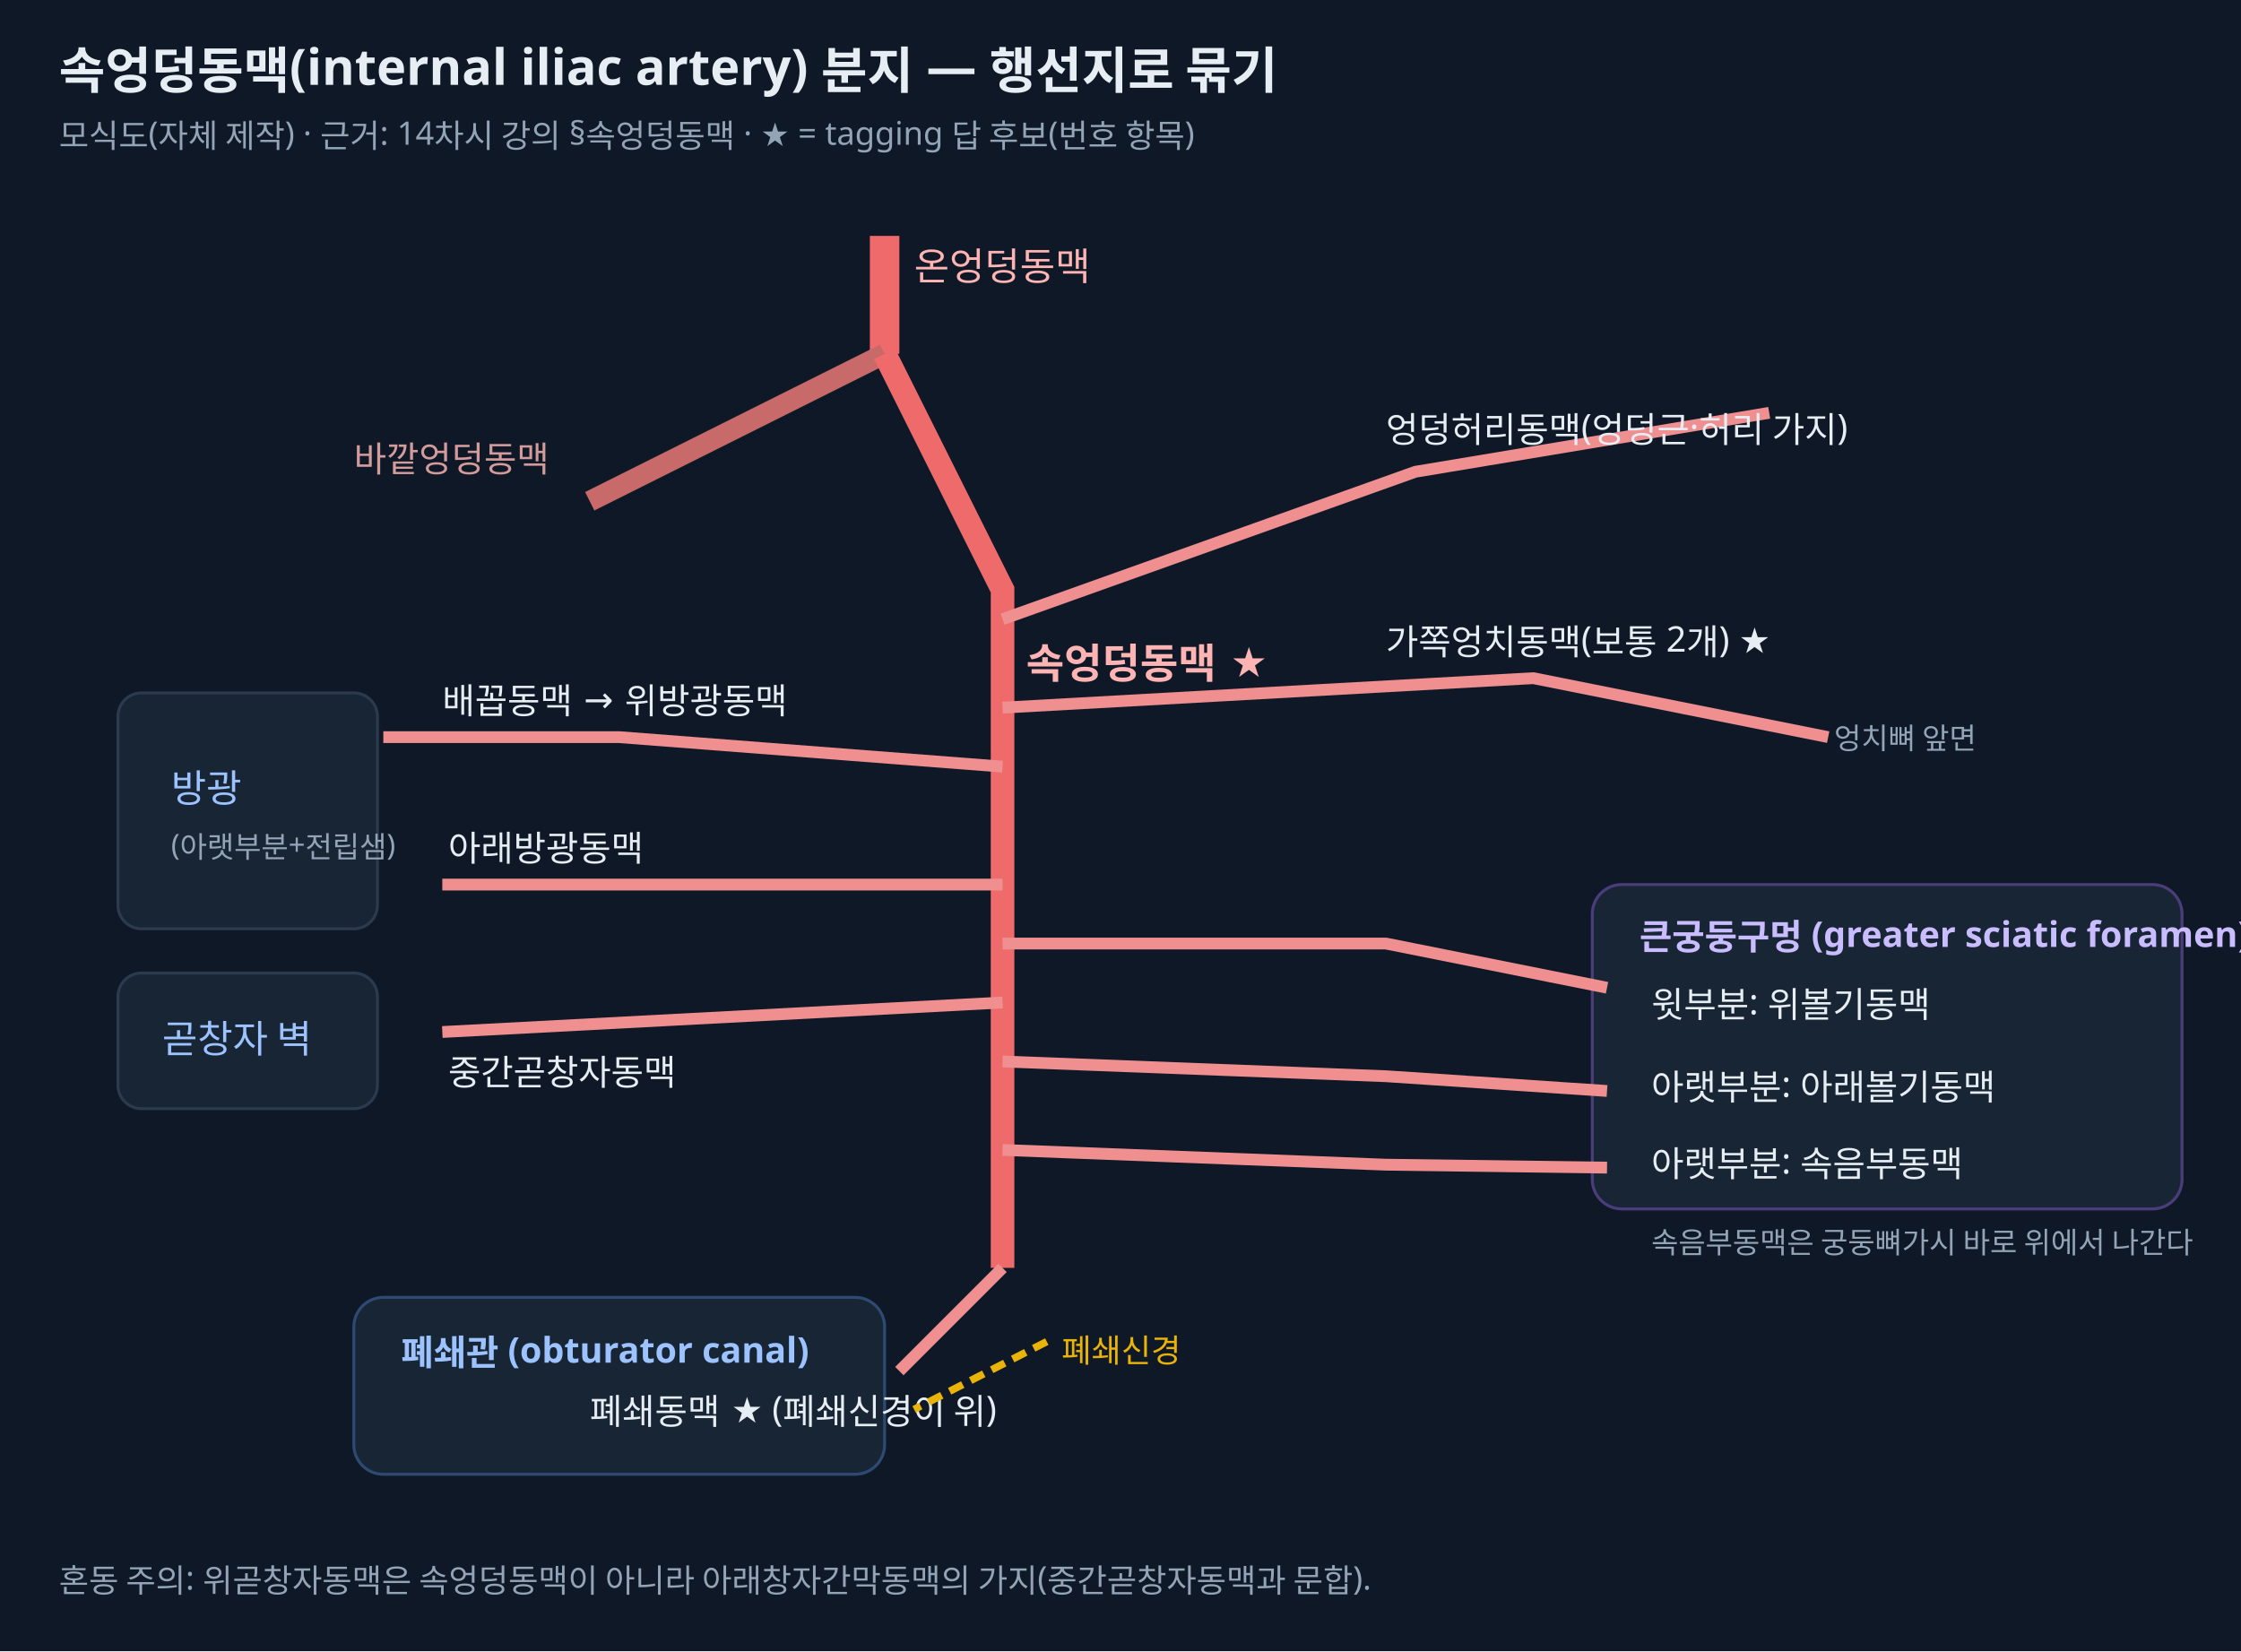
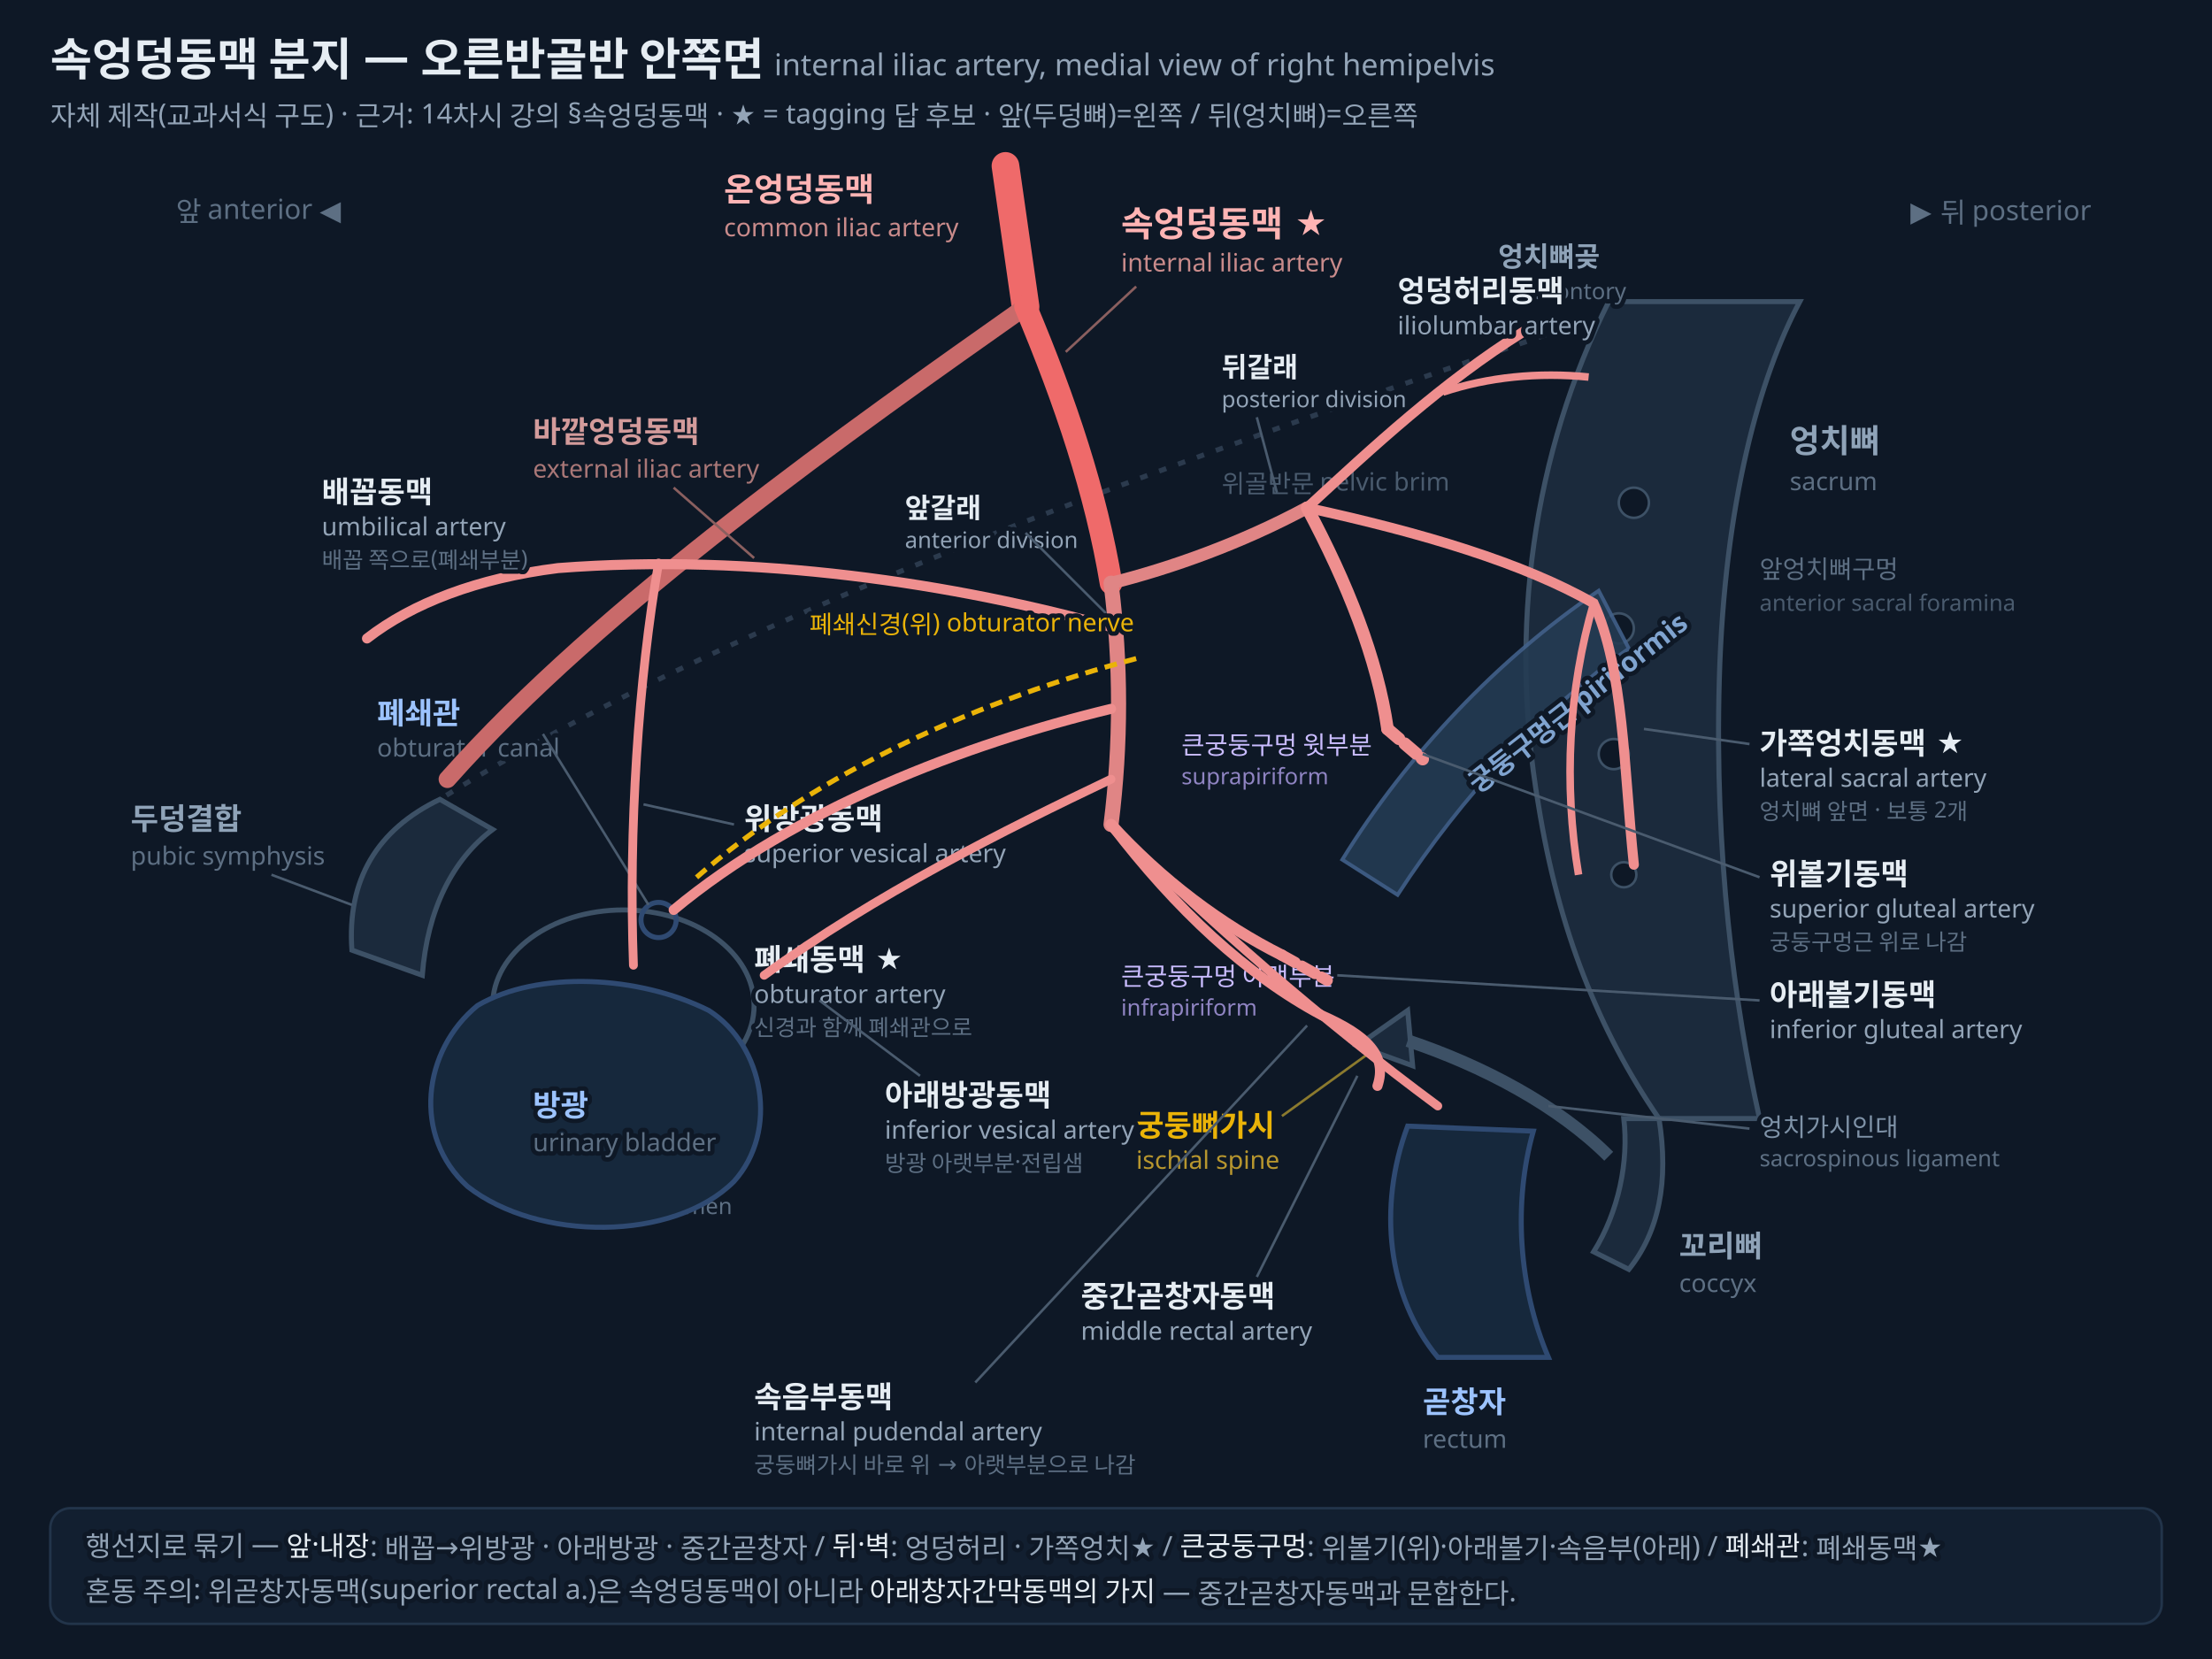
- <svg xmlns="http://www.w3.org/2000/svg" viewBox="0 0 760 560" font-family="'Apple SD Gothic Neo','Noto Sans KR',sans-serif" role="img" aria-label="속엉덩동맥 분지 도해(모식도) — 클로드 자체 제작, 강의 14차시 근거">
-   <rect width="760" height="560" fill="#0e1826" />
-   <text x="20" y="30" fill="#e6edf3" font-size="17" font-weight="700">속엉덩동맥(internal iliac artery) 분지 — 행선지로 묶기</text>
-   <text x="20" y="50" fill="#93a4b7" font-size="11">모식도(자체 제작) · 근거: 14차시 강의 §속엉덩동맥 · ★ = tagging 답 후보(번호 항목)</text>
-   <path d="M 300 80 L 300 120" stroke="#ef6a6a" stroke-width="10" fill="none" />
-   <text x="310" y="95" fill="#ffb4b4" font-size="13">온엉덩동맥</text>
-   <path d="M 300 120 L 200 170" stroke="#c96a6a" stroke-width="7" fill="none" />
-   <text x="120" y="160" fill="#d39b9b" font-size="12">바깥엉덩동맥</text>
-   <path d="M 300 120 L 340 200 L 340 430" stroke="#ef6a6a" stroke-width="8" fill="none" />
-   <text x="348" y="230" fill="#ffb4b4" font-size="14" font-weight="700">속엉덩동맥 ★</text>
-   <path d="M 340 260 L 210 250 L 130 250" stroke="#ef8f8f" stroke-width="4" fill="none" />
-   <text x="150" y="242" fill="#e6edf3" font-size="12">배꼽동맥 → 위방광동맥</text>
-   <path d="M 340 300 L 150 300" stroke="#ef8f8f" stroke-width="4" fill="none" />
-   <text x="152" y="292" fill="#e6edf3" font-size="12">아래방광동맥</text>
-   <path d="M 340 340 L 150 350" stroke="#ef8f8f" stroke-width="4" fill="none" />
-   <text x="152" y="368" fill="#e6edf3" font-size="12">중간곧창자동맥</text>
-   <rect x="40" y="235" width="88" height="80" rx="8" fill="#182534" stroke="#2b3a4d" />
-   <text x="58" y="272" fill="#9cc3ff" font-size="13">방광</text>
-   <text x="58" y="290" fill="#93a4b7" font-size="10">(아랫부분+전립샘)</text>
-   <rect x="40" y="330" width="88" height="46" rx="8" fill="#182534" stroke="#2b3a4d" />
-   <text x="55" y="357" fill="#9cc3ff" font-size="13">곧창자 벽</text>
-   <path d="M 340 210 L 480 160 L 600 140" stroke="#ef8f8f" stroke-width="4" fill="none" />
-   <text x="470" y="150" fill="#e6edf3" font-size="12">엉덩허리동맥(엉덩근·허리 가지)</text>
-   <path d="M 340 240 L 520 230 L 620 250" stroke="#ef8f8f" stroke-width="4" fill="none" />
-   <text x="470" y="222" fill="#e6edf3" font-size="12">가쪽엉치동맥(보통 2개) ★</text>
-   <text x="622" y="254" fill="#93a4b7" font-size="10">엉치뼈 앞면</text>
-   <rect x="540" y="300" width="200" height="110" rx="10" fill="#182534" stroke="#4a3d7a" />
-   <text x="556" y="322" fill="#c9bcff" font-size="12" font-weight="700">큰궁둥구멍 (greater sciatic foramen)</text>
-   <path d="M 340 320 L 470 320 L 545 335" stroke="#ef8f8f" stroke-width="4" fill="none" />
-   <text x="560" y="345" fill="#e6edf3" font-size="12">윗부분: 위볼기동맥</text>
-   <path d="M 340 360 L 470 365 L 545 370" stroke="#ef8f8f" stroke-width="4" fill="none" />
-   <text x="560" y="373" fill="#e6edf3" font-size="12">아랫부분: 아래볼기동맥</text>
-   <path d="M 340 390 L 470 395 L 545 396" stroke="#ef8f8f" stroke-width="4" fill="none" />
-   <text x="560" y="399" fill="#e6edf3" font-size="12">아랫부분: 속음부동맥</text>
-   <text x="560" y="425" fill="#93a4b7" font-size="10">속음부동맥은 궁둥뼈가시 바로 위에서 나간다</text>
-   <rect x="120" y="440" width="180" height="60" rx="10" fill="#182534" stroke="#2f4a72" />
-   <text x="136" y="463" fill="#9cc3ff" font-size="12" font-weight="700">폐쇄관 (obturator canal)</text>
-   <path d="M 340 430 L 305 465" stroke="#ef8f8f" stroke-width="4" fill="none" />
-   <text x="200" y="483" fill="#e6edf3" font-size="12">폐쇄동맥 ★ (폐쇄신경이 위)</text>
-   <path d="M 355 455 L 310 478" stroke="#eab308" stroke-width="2.5" stroke-dasharray="5 3" fill="none" />
-   <text x="360" y="462" fill="#eab308" font-size="11">폐쇄신경</text>
-   <text x="20" y="540" fill="#93a4b7" font-size="11">혼동 주의: 위곧창자동맥은 속엉덩동맥이 아니라 아래창자간막동맥의 가지(중간곧창자동맥과 문합).</text>
+ <svg xmlns="http://www.w3.org/2000/svg" viewBox="0 0 880 660" font-family="'Apple SD Gothic Neo','Noto Sans KR',sans-serif" role="img" aria-label="속엉덩동맥 분지 — 오른반골반 안쪽면(시상단면) 교과서식 자체 제작 도해, 강의 14차시 근거">
+   <style>text{paint-order:stroke;stroke:#0e1826;stroke-width:3.5px;stroke-linejoin:round}</style>
+   <rect width="880" height="660" fill="#0e1826" />
+   <text x="20" y="30" fill="#e6edf3" font-size="18" font-weight="700">속엉덩동맥 분지 — 오른반골반 안쪽면
+     <tspan fill="#93a4b7" font-size="12" font-weight="400">internal iliac artery, medial view of right hemipelvis</tspan>
+   </text>
+   <text x="20" y="50" fill="#93a4b7" font-size="11">자체 제작(교과서식 구도) · 근거: 14차시 강의 §속엉덩동맥 · ★ = tagging 답 후보 · 앞(두덩뼈)=왼쪽 / 뒤(엉치뼈)=오른쪽</text>
+   <text x="70" y="88" fill="#5d6f83" font-size="11">앞 anterior ◀</text>
+   <text x="760" y="88" fill="#5d6f83" font-size="11">▶ 뒤 posterior</text>
+   <path d="M 640 120 C 610 180 600 250 612 320 C 620 370 636 410 660 445 L 700 445 C 690 400 682 340 684 270 C 686 200 700 150 716 120 Z" fill="#1b2a3c" stroke="#3d5166" stroke-width="2" />
+   <circle cx="650" cy="200" r="6" fill="#0e1826" stroke="#3d5166" />
+   <circle cx="644" cy="250" r="6" fill="#0e1826" stroke="#3d5166" />
+   <circle cx="642" cy="300" r="6" fill="#0e1826" stroke="#3d5166" />
+   <circle cx="646" cy="348" r="5" fill="#0e1826" stroke="#3d5166" />
+   <text x="712" y="180" fill="#8fa3b8" font-size="13" font-weight="700">엉치뼈</text>
+   <text x="712" y="195" fill="#5d6f83" font-size="10">sacrum</text>
+   <text x="700" y="230" fill="#5d6f83" font-size="10">앞엉치뼈구멍</text>
+   <text x="700" y="243" fill="#4a5b6e" font-size="9">anterior sacral foramina</text>
+   <path d="M 660 445 C 664 470 660 490 648 505 L 634 498 C 644 482 648 462 646 445 Z" fill="#1b2a3c" stroke="#3d5166" stroke-width="2" />
+   <text x="668" y="500" fill="#8fa3b8" font-size="12" font-weight="700">꼬리뼈</text>
+   <text x="668" y="514" fill="#5d6f83" font-size="10">coccyx</text>
+   <text x="596" y="106" fill="#8fa3b8" font-size="11" font-weight="700">엉치뼈곶</text>
+   <text x="596" y="119" fill="#5d6f83" font-size="9">promontory</text>
+   <path d="M 630 128 C 480 180 300 240 175 318" fill="none" stroke="#2b3a4d" stroke-width="2" stroke-dasharray="3 5" />
+   <text x="486" y="196" fill="#4a5b6e" font-size="10">위골반문 pelvic brim</text>
+   <path d="M 175 318 C 150 330 138 350 140 378 L 168 388 C 170 362 180 342 196 330 Z" fill="#1b2a3c" stroke="#3d5166" stroke-width="2" />
+   <text x="52" y="330" fill="#8fa3b8" font-size="12" font-weight="700">두덩결합</text>
+   <text x="52" y="344" fill="#5d6f83" font-size="10">pubic symphysis</text>
+   <path d="M 108 348 L 140 360" stroke="#4a5b6e" stroke-width="1" />
+   <ellipse cx="248" cy="400" rx="52" ry="38" fill="#0e1826" stroke="#3d5166" stroke-width="2" />
+   <text x="212" y="470" fill="#8fa3b8" font-size="11" font-weight="700">폐쇄구멍</text>
+   <text x="212" y="483" fill="#5d6f83" font-size="9">obturator foramen</text>
+   <circle cx="262" cy="366" r="7" fill="none" stroke="#2f4a72" stroke-width="2" />
+   <text x="150" y="288" fill="#9cc3ff" font-size="12" font-weight="700">폐쇄관</text>
+   <text x="150" y="301" fill="#5d6f83" font-size="10">obturator canal</text>
+   <path d="M 216 292 L 258 360" stroke="#4a5b6e" stroke-width="1" />
+   <path d="M 560 402 L 540 416 L 562 424 Z" fill="#1b2a3c" stroke="#3d5166" stroke-width="2" />
+   <text x="452" y="452" fill="#eab308" font-size="12" font-weight="700">궁둥뼈가시</text>
+   <text x="452" y="465" fill="#b7962e" font-size="10">ischial spine</text>
+   <path d="M 510 444 L 546 418" stroke="#8b7a2e" stroke-width="1" />
+   <path d="M 560 414 C 590 424 620 440 640 460" fill="none" stroke="#3d5166" stroke-width="5" />
+   <text x="700" y="452" fill="#7f93a8" font-size="10">엉치가시인대</text>
+   <text x="700" y="464" fill="#5d6f83" font-size="9">sacrospinous ligament</text>
+   <path d="M 696 449 L 616 440" stroke="#4a5b6e" stroke-width="1" />
+   <path d="M 636 235 C 596 262 560 300 534 342 L 556 356 C 582 316 614 282 648 258 Z" fill="#243b52" stroke="#41608a" stroke-width="1.5" opacity="0.9" />
+   <text x="588" y="316" fill="#7fa3cf" font-size="11" font-weight="700" transform="rotate(-38 588 316)">궁둥구멍근 piriformis</text>
+   <text x="470" y="300" fill="#c9bcff" font-size="10">큰궁둥구멍 윗부분</text>
+   <text x="470" y="312" fill="#8f84c2" font-size="9">suprapiriform</text>
+   <text x="446" y="392" fill="#c9bcff" font-size="10">큰궁둥구멍 아랫부분</text>
+   <text x="446" y="404" fill="#8f84c2" font-size="9">infrapiriform</text>
+   <path d="M 190 400 C 168 418 164 452 186 472 C 214 494 268 494 292 470 C 310 450 304 416 282 402 C 254 388 214 386 190 400 Z" fill="#16283c" stroke="#2f4a72" stroke-width="2" />
+   <text x="212" y="444" fill="#9cc3ff" font-size="12" font-weight="700">방광</text>
+   <text x="212" y="458" fill="#5d6f83" font-size="10">urinary bladder</text>
+   <path d="M 560 448 C 548 480 552 516 572 540 L 616 540 C 604 512 602 478 610 450 Z" fill="#16283c" stroke="#2f4a72" stroke-width="2" />
+   <text x="566" y="562" fill="#9cc3ff" font-size="12" font-weight="700">곧창자</text>
+   <text x="566" y="576" fill="#5d6f83" font-size="10">rectum</text>
+   <path d="M 400 66 L 408 122" stroke="#ef6a6a" stroke-width="11" fill="none" stroke-linecap="round" />
+   <text x="288" y="80" fill="#ffb4b4" font-size="13" font-weight="700">온엉덩동맥</text>
+   <text x="288" y="94" fill="#c98b8b" font-size="10">common iliac artery</text>
+   <path d="M 408 122 C 340 170 240 240 178 310" stroke="#c96a6a" stroke-width="7" fill="none" stroke-linecap="round" />
+   <text x="212" y="176" fill="#d39b9b" font-size="12" font-weight="700">바깥엉덩동맥</text>
+   <text x="212" y="190" fill="#a97777" font-size="10">external iliac artery</text>
+   <path d="M 268 194 L 300 222" stroke="#8a5f5f" stroke-width="1" />
+   <path d="M 408 122 C 424 160 436 196 442 232" stroke="#ef6a6a" stroke-width="9" fill="none" stroke-linecap="round" />
+   <text x="446" y="94" fill="#ffb4b4" font-size="14" font-weight="700">속엉덩동맥 ★</text>
+   <text x="446" y="108" fill="#c98b8b" font-size="10">internal iliac artery</text>
+   <path d="M 452 114 L 424 140" stroke="#8a5f5f" stroke-width="1" />
+   <path d="M 442 232 C 466 226 494 216 520 202" stroke="#e08585" stroke-width="5" fill="none" stroke-linecap="round" />
+   <text x="486" y="150" fill="#e6edf3" font-size="11" font-weight="700">뒤갈래</text>
+   <text x="486" y="162" fill="#93a4b7" font-size="9">posterior division</text>
+   <path d="M 500 166 L 508 196" stroke="#4a5b6e" stroke-width="1" />
+   <path d="M 520 202 C 546 178 574 152 606 132" stroke="#ef8f8f" stroke-width="4" fill="none" stroke-linecap="round" />
+   <path d="M 574 156 C 592 150 612 148 632 150" stroke="#ef8f8f" stroke-width="3" fill="none" />
+   <text x="556" y="120" fill="#e6edf3" font-size="12" font-weight="700">엉덩허리동맥</text>
+   <text x="556" y="133" fill="#93a4b7" font-size="10">iliolumbar artery</text>
+   <path d="M 520 202 C 566 212 606 224 634 240 C 646 266 646 306 650 344" stroke="#ef8f8f" stroke-width="4" fill="none" stroke-linecap="round" />
+   <path d="M 634 240 C 624 274 622 312 628 348" stroke="#ef8f8f" stroke-width="3" fill="none" />
+   <text x="700" y="300" fill="#e6edf3" font-size="12" font-weight="700">가쪽엉치동맥 ★</text>
+   <text x="700" y="313" fill="#93a4b7" font-size="10">lateral sacral artery</text>
+   <text x="700" y="326" fill="#5d6f83" font-size="9">엉치뼈 앞면 · 보통 2개</text>
+   <path d="M 696 296 L 654 290" stroke="#4a5b6e" stroke-width="1" />
+   <path d="M 520 202 C 536 232 548 262 552 290" stroke="#ef8f8f" stroke-width="5" fill="none" stroke-linecap="round" />
+   <path d="M 552 290 L 566 302" stroke="#ef8f8f" stroke-width="5" fill="none" stroke-linecap="round" stroke-dasharray="6 3" />
+   <text x="704" y="352" fill="#e6edf3" font-size="12" font-weight="700">위볼기동맥</text>
+   <text x="704" y="365" fill="#93a4b7" font-size="10">superior gluteal artery</text>
+   <text x="704" y="378" fill="#5d6f83" font-size="9">궁둥구멍근 위로 나감</text>
+   <path d="M 700 349 L 566 300" stroke="#4a5b6e" stroke-width="1" />
+   <path d="M 442 232 C 446 264 446 296 442 328" stroke="#e08585" stroke-width="6" fill="none" stroke-linecap="round" />
+   <text x="360" y="206" fill="#e6edf3" font-size="11" font-weight="700">앞갈래</text>
+   <text x="360" y="218" fill="#93a4b7" font-size="9">anterior division</text>
+   <path d="M 408 212 L 440 244" stroke="#4a5b6e" stroke-width="1" />
+   <path d="M 444 250 C 380 232 300 220 222 226 C 190 230 164 240 146 254" stroke="#ef8f8f" stroke-width="4" fill="none" stroke-linecap="round" />
+   <path d="M 262 224 C 254 270 250 330 252 384" stroke="#ef8f8f" stroke-width="3.5" fill="none" stroke-linecap="round" />
+   <text x="128" y="200" fill="#e6edf3" font-size="12" font-weight="700">배꼽동맥</text>
+   <text x="128" y="213" fill="#93a4b7" font-size="10">umbilical artery</text>
+   <text x="128" y="226" fill="#5d6f83" font-size="9">배꼽 쪽으로(폐쇄부분)</text>
+   <text x="296" y="330" fill="#e6edf3" font-size="12" font-weight="700">위방광동맥</text>
+   <text x="296" y="343" fill="#93a4b7" font-size="10">superior vesical artery</text>
+   <path d="M 292 328 L 256 320" stroke="#4a5b6e" stroke-width="1" />
+   <path d="M 442 282 C 384 296 316 322 268 362" stroke="#ef8f8f" stroke-width="4" fill="none" stroke-linecap="round" />
+   <path d="M 452 262 C 392 278 326 306 276 350" stroke="#eab308" stroke-width="2" stroke-dasharray="5 3" fill="none" />
+   <text x="322" y="252" fill="#eab308" font-size="10">폐쇄신경(위) obturator nerve</text>
+   <text x="300" y="386" fill="#e6edf3" font-size="12" font-weight="700">폐쇄동맥 ★</text>
+   <text x="300" y="399" fill="#93a4b7" font-size="10">obturator artery</text>
+   <text x="300" y="412" fill="#5d6f83" font-size="9">신경과 함께 폐쇄관으로</text>
+   <path d="M 442 310 C 400 330 348 356 304 388" stroke="#ef8f8f" stroke-width="3.5" fill="none" stroke-linecap="round" />
+   <text x="352" y="440" fill="#e6edf3" font-size="12" font-weight="700">아래방광동맥</text>
+   <text x="352" y="453" fill="#93a4b7" font-size="10">inferior vesical artery</text>
+   <text x="352" y="466" fill="#5d6f83" font-size="9">방광 아랫부분·전립샘</text>
+   <path d="M 366 428 L 326 398" stroke="#4a5b6e" stroke-width="1" />
+   <path d="M 442 328 C 480 366 526 406 572 440" stroke="#ef8f8f" stroke-width="3.5" fill="none" stroke-linecap="round" />
+   <text x="430" y="520" fill="#e6edf3" font-size="12" font-weight="700">중간곧창자동맥</text>
+   <text x="430" y="533" fill="#93a4b7" font-size="10">middle rectal artery</text>
+   <path d="M 500 508 L 540 428" stroke="#4a5b6e" stroke-width="1" />
+   <path d="M 442 328 C 462 350 486 368 510 380" stroke="#ef8f8f" stroke-width="4.5" fill="none" stroke-linecap="round" />
+   <path d="M 510 380 L 528 390" stroke="#ef8f8f" stroke-width="4.5" fill="none" stroke-linecap="round" stroke-dasharray="6 3" />
+   <text x="704" y="400" fill="#e6edf3" font-size="12" font-weight="700">아래볼기동맥</text>
+   <text x="704" y="413" fill="#93a4b7" font-size="10">inferior gluteal artery</text>
+   <path d="M 700 398 L 532 388" stroke="#4a5b6e" stroke-width="1" />
+   <path d="M 442 328 C 468 362 496 388 526 404 C 544 412 552 420 548 432" stroke="#ef8f8f" stroke-width="4" fill="none" stroke-linecap="round" />
+   <text x="300" y="560" fill="#e6edf3" font-size="12" font-weight="700">속음부동맥</text>
+   <text x="300" y="573" fill="#93a4b7" font-size="10">internal pudendal artery</text>
+   <text x="300" y="586" fill="#5d6f83" font-size="9">궁둥뼈가시 바로 위 → 아랫부분으로 나감</text>
+   <path d="M 388 550 L 520 408" stroke="#4a5b6e" stroke-width="1" />
+   <rect x="20" y="600" width="840" height="46" rx="8" fill="#121f30" stroke="#22344a" />
+   <text x="34" y="619" fill="#93a4b7" font-size="11">행선지로 묶기 — <tspan fill="#e6edf3">앞·내장</tspan>: 배꼽→위방광 · 아래방광 · 중간곧창자 / <tspan fill="#e6edf3">뒤·벽</tspan>: 엉덩허리 · 가쪽엉치★ / <tspan fill="#e6edf3">큰궁둥구멍</tspan>: 위볼기(위)·아래볼기·속음부(아래) / <tspan fill="#e6edf3">폐쇄관</tspan>: 폐쇄동맥★</text>
+   <text x="34" y="637" fill="#93a4b7" font-size="11">혼동 주의: 위곧창자동맥(superior rectal a.)은 속엉덩동맥이 아니라 <tspan fill="#e6edf3">아래창자간막동맥의 가지</tspan> — 중간곧창자동맥과 문합한다.</text>
</svg>
